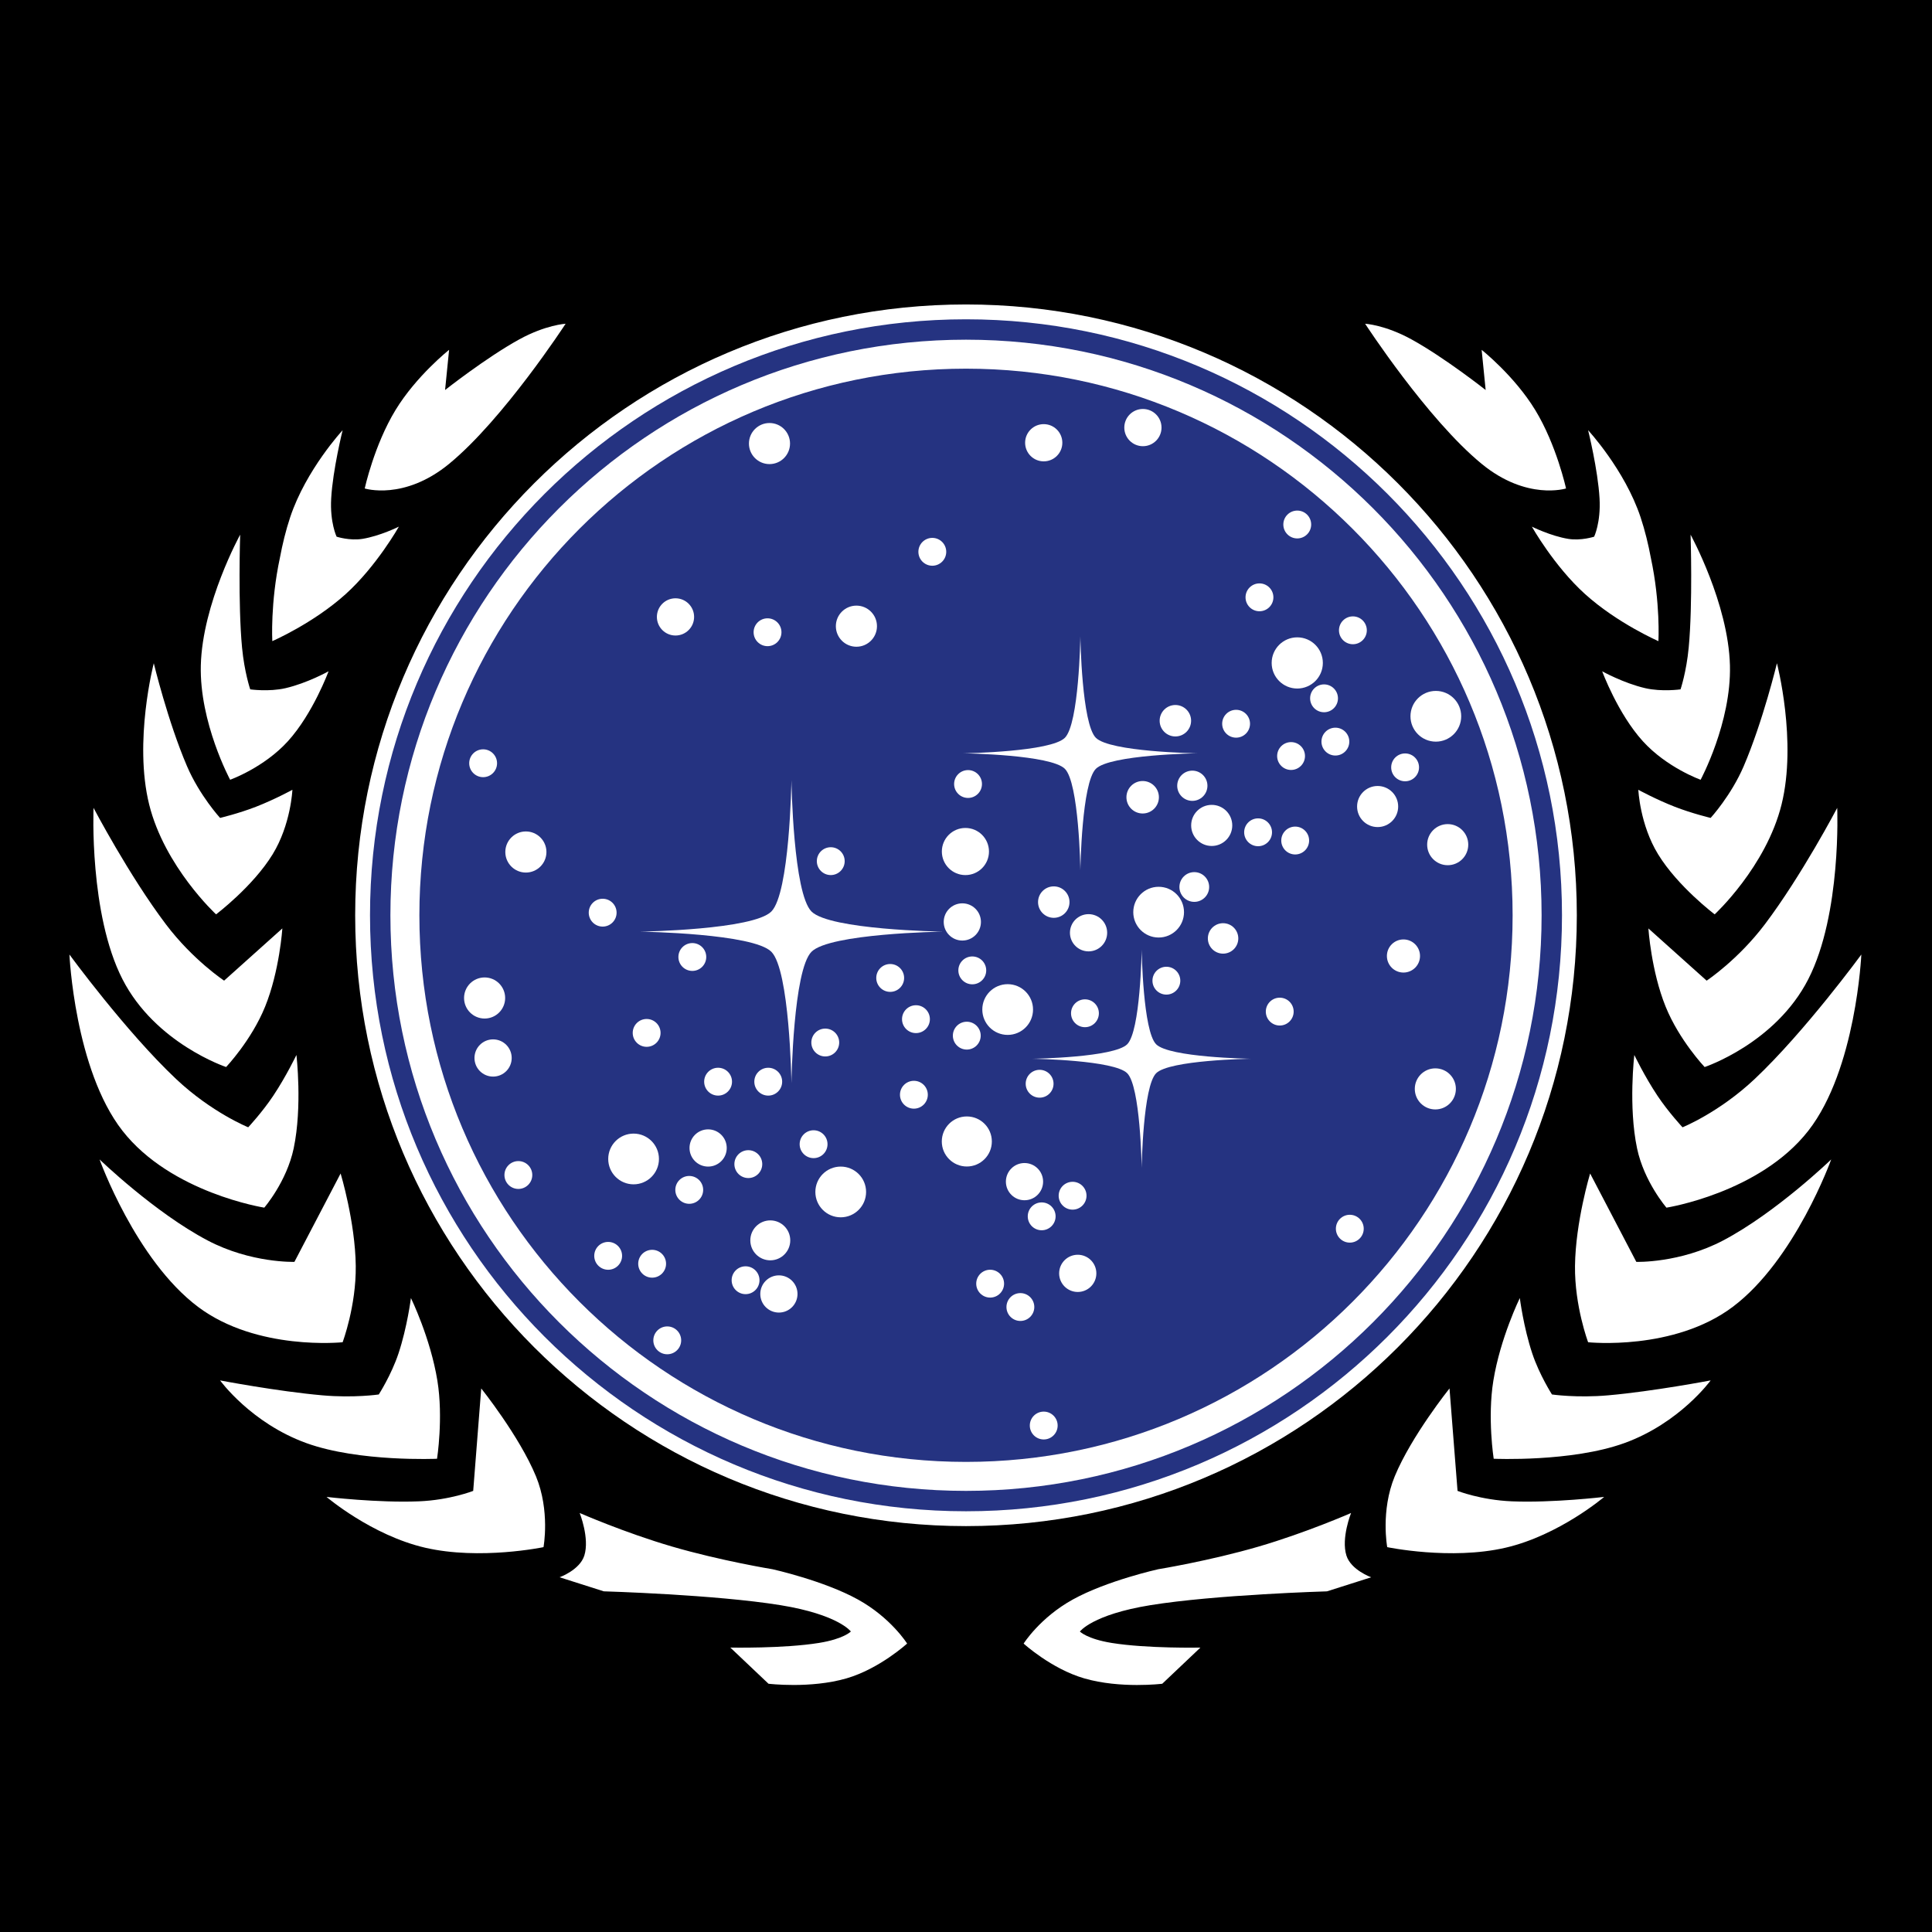
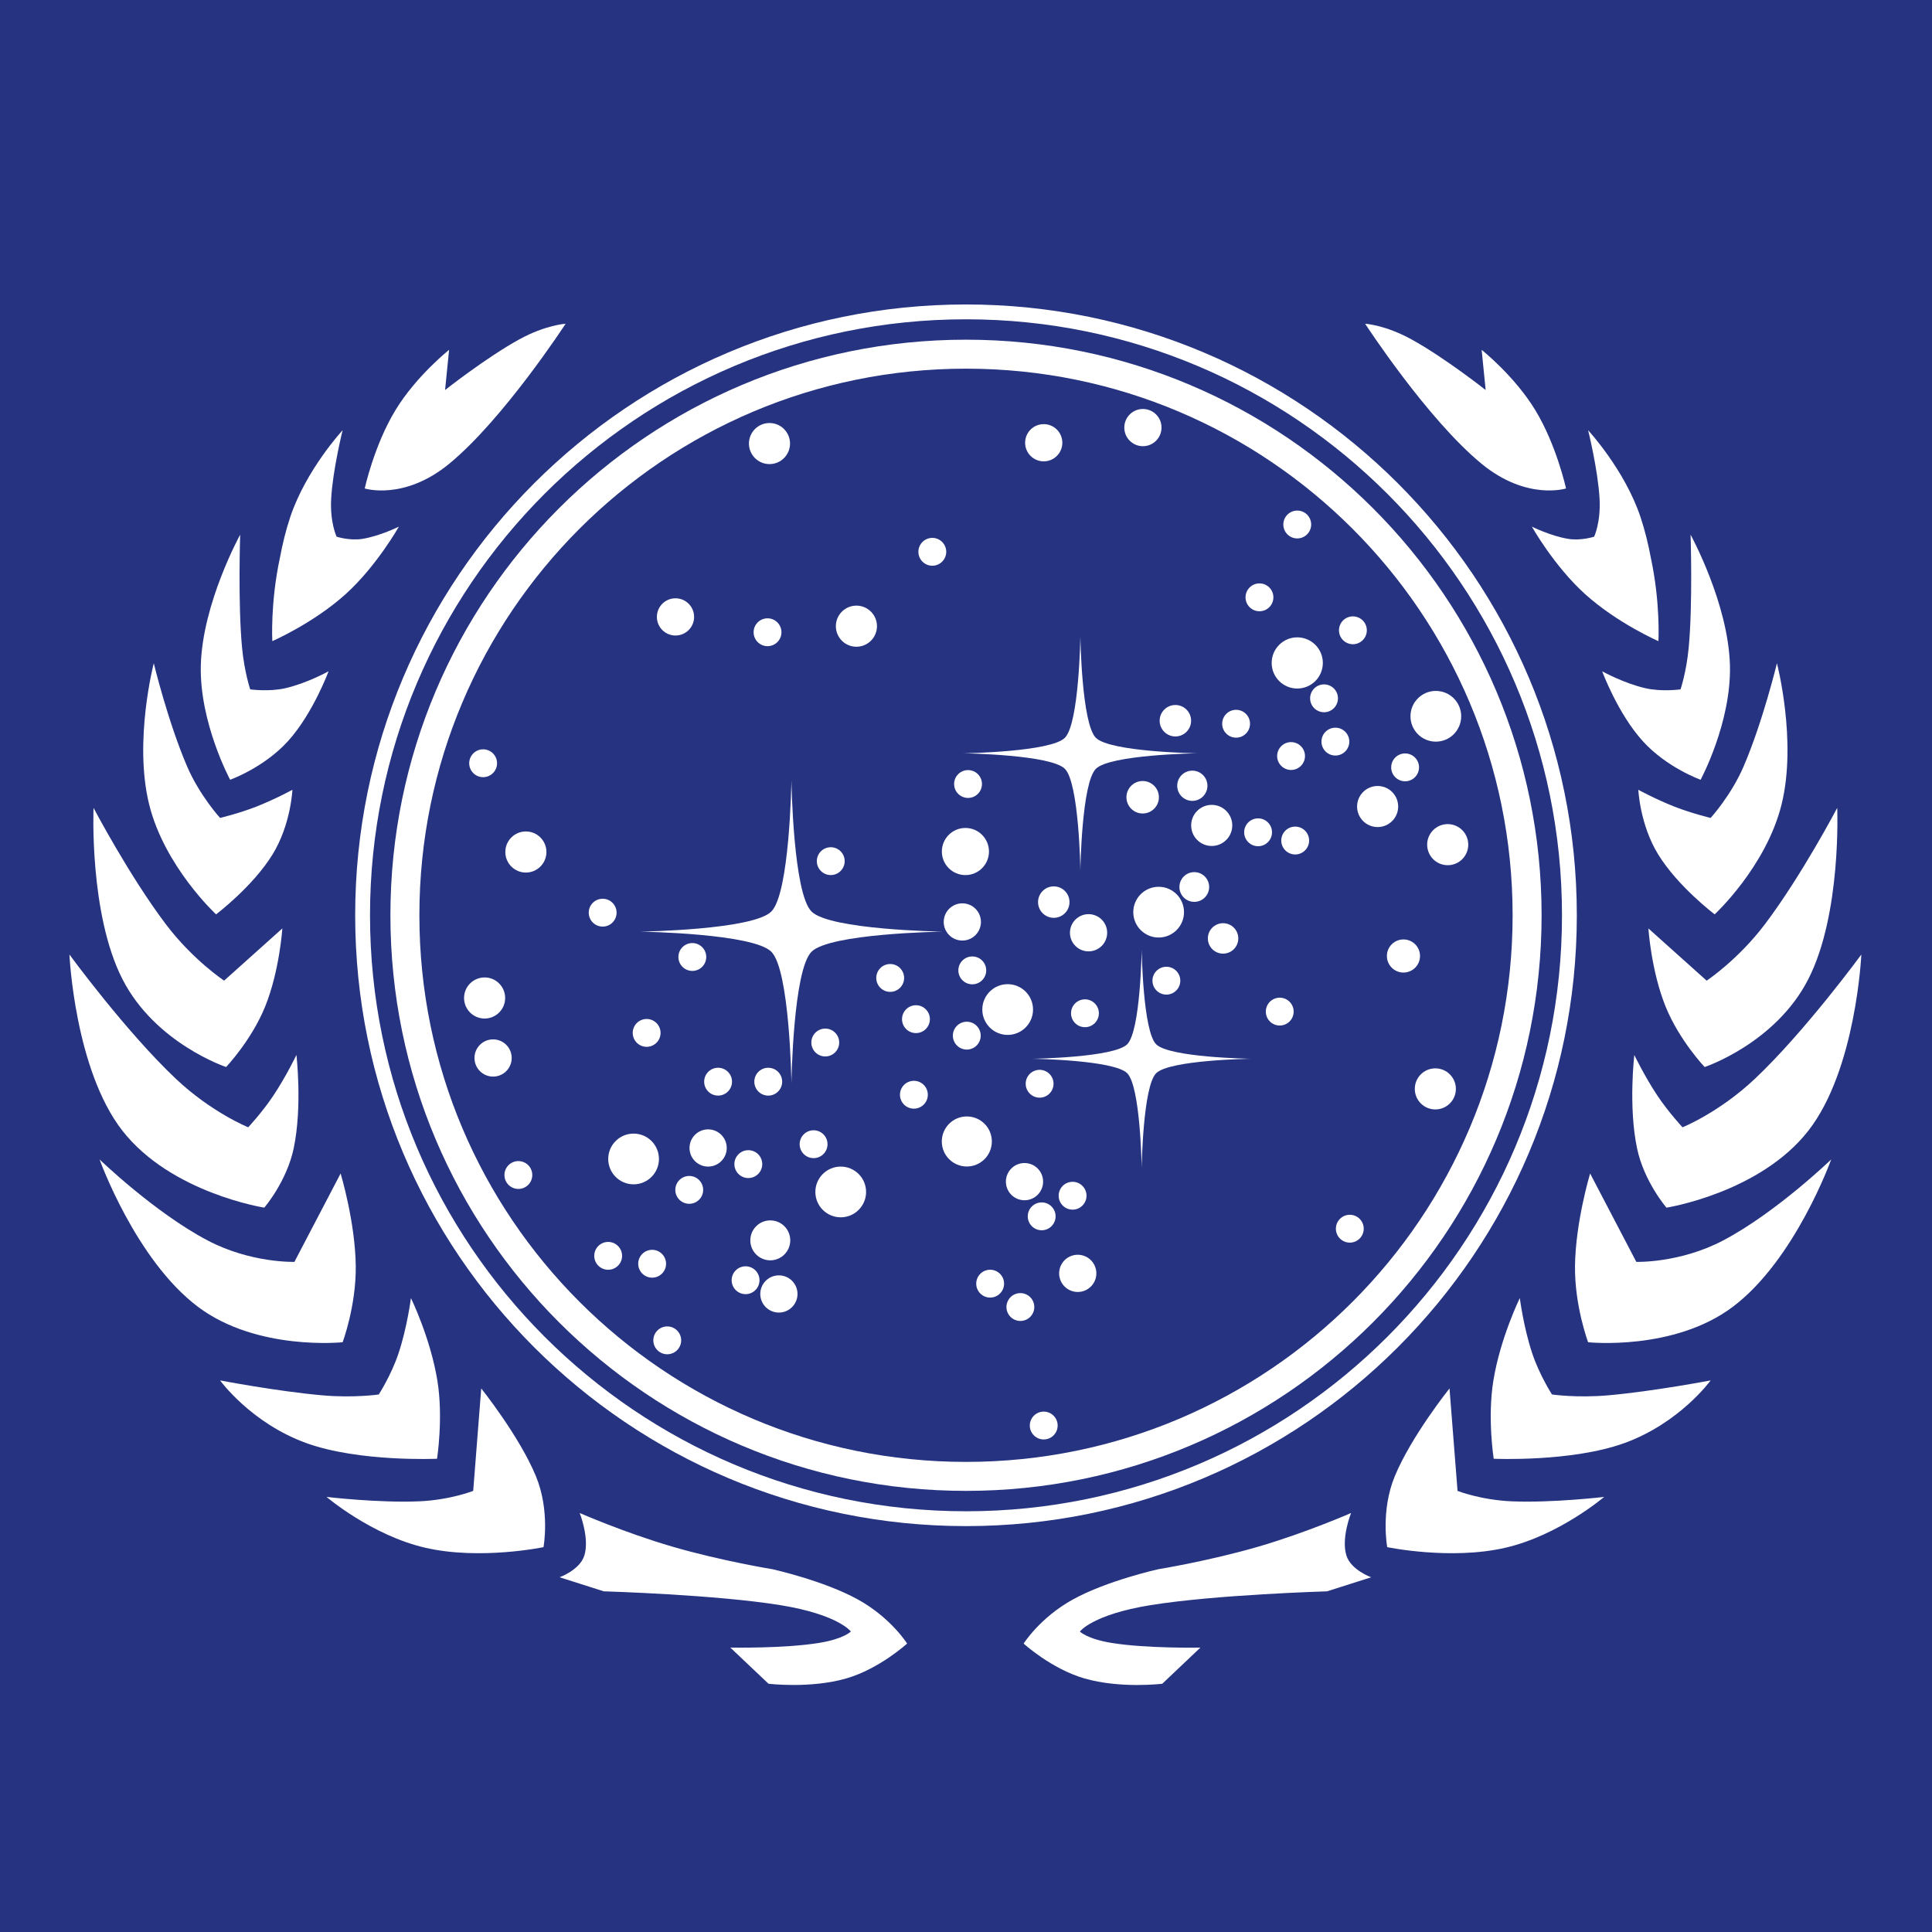
<svg xmlns="http://www.w3.org/2000/svg" width="280" height="280">
-   <rect width="280" height="280" fill="#000000" />
+   <rect width="280" height="280" fill="#253381" />
  <g transform="translate(-180, -4)">
    <path fill="#FFFFFF" d="M245.081,71.229c7.892-6.473,16.893-20.31,16.893-20.31s-2.884,0.159-6.729,2.273 c-4.786,2.632-10.741,7.333-10.741,7.333l0.582-5.822c0,0-4.741,3.756-7.768,8.729c-3.088,5.071-4.46,11.36-4.46,11.36 S238.543,76.589,245.081,71.229z M230.114,90.086c4.479-4.053,7.694-9.762,7.694-9.762s-2.735,1.362-5.283,1.773 c-1.853,0.298-3.742-0.317-3.742-0.317s-0.983-2.049-0.785-5.543c0.234-4.162,1.658-9.887,1.658-9.887s-5.305,5.723-7.599,12.605 c-0.645,1.934-1.126,3.942-1.491,5.888c-1.405,6.548-1.101,12.074-1.101,12.074S225.426,94.327,230.114,90.086z M221.729,111.418 c3.635-4.006,5.888-10.131,5.888-10.131s-3.078,1.718-6.243,2.449c-2.408,0.555-5.11,0.172-5.11,0.172s-0.847-2.492-1.185-6.058 c-0.601-6.355-0.272-16.361-0.272-16.361s-5.477,9.954-5.703,18.949c-0.209,8.3,4.249,16.569,4.249,16.569 S218.235,115.269,221.729,111.418z M211.314,136.515c0,0,5.326-4.017,8.2-8.705c2.648-4.321,2.863-9.347,2.863-9.347 s-2.567,1.404-5.3,2.467c-2.499,0.971-5.181,1.609-5.181,1.609s-2.973-3.246-4.799-7.509c-2.773-6.471-4.81-14.909-4.81-14.909 s-2.943,11.298-0.668,20.477C203.856,129.615,211.314,136.515,211.314,136.515z M212.77,158.641c0,0,3.673-3.872,5.651-8.749 c2.094-5.159,2.5-11.34,2.5-11.34l-8.441,7.569c0,0-4.536-3.005-8.433-8.16c-5.335-7.061-10.491-16.878-10.491-16.878 s-0.65,15.365,4.191,24.829C202.512,155.226,212.77,158.641,212.77,158.641z M218.301,179.021c0,0,3.242-3.754,4.261-8.588 c1.28-6.084,0.398-13.539,0.398-13.539s-1.477,3.089-3.359,5.913c-1.585,2.379-3.627,4.568-3.627,4.568s-5.294-2.132-10.464-7.007 c-7.273-6.861-15.448-18.032-15.448-18.032s0.754,16.66,7.68,25.535C204.788,176.901,218.301,179.021,218.301,179.021z M229.656,198.527c0,0,1.972-5.252,1.903-11.063c-0.076-6.391-2.194-13.394-2.194-13.394l-6.697,12.81c0,0-6.29,0.203-12.571-3.101 c-7.694-4.045-15.668-11.747-15.668-11.747s5.219,14.561,14.261,21.361C217.248,199.831,229.656,198.527,229.656,198.527z M243.339,215.414c0,0,0.928-5.921,0.051-11.314c-1.007-6.195-3.835-11.977-3.835-11.977s-0.536,4.23-1.805,8.035 c-1.037,3.112-2.854,5.939-2.854,5.939s-3.589,0.529-8.163,0.126c-6.562-0.581-14.837-2.163-14.837-2.163s4.47,6.184,12.52,9.091 C232.078,215.917,243.339,215.414,243.339,215.414z M249.744,205.223l-1.164,14.848c0,0-3.374,1.328-7.871,1.513 c-5.929,0.244-13.384-0.639-13.384-0.639s6.521,5.563,14.293,7.362c7.948,1.84,17.151-0.083,17.151-0.083s0.98-5.251-1.095-10.271 C255.264,212.118,249.744,205.223,249.744,205.223z M304.339,235.812c-4.975-2.746-12.38-4.387-12.38-4.387 s-7.459-1.217-14.534-3.28c-6.896-2.013-13.415-4.871-13.415-4.871s1.464,3.644,0.677,6.162c-0.657,2.102-3.588,3.153-3.588,3.153 l6.404,2.038c0,0,16.171,0.471,25.625,2.009c8.388,1.363,10.187,3.813,10.187,3.813s-1.023,1.077-4.626,1.657 c-5.144,0.83-12.843,0.673-12.843,0.673l5.53,5.241c0,0,6.063,0.739,11.299-0.777c4.789-1.388,8.791-5.047,8.791-5.047 S309.114,238.449,304.339,235.812z M394.738,71.229c6.537,5.36,12.223,3.563,12.223,3.563s-1.372-6.289-4.46-11.361 c-3.026-4.972-7.77-8.729-7.77-8.729l0.582,5.822c0,0-5.955-4.702-10.741-7.333c-3.844-2.115-6.728-2.273-6.728-2.273 S386.845,64.757,394.738,71.229z M409.705,90.086c4.688,4.24,10.647,6.833,10.647,6.833s0.306-5.52-1.097-12.063 c-0.364-1.95-0.85-3.964-1.493-5.9c-2.296-6.883-7.601-12.605-7.601-12.605s1.422,5.726,1.658,9.888 c0.197,3.495-0.785,5.543-0.785,5.543s-1.891,0.615-3.742,0.317c-2.547-0.412-5.282-1.773-5.282-1.773 S405.224,86.034,409.705,90.086z M412.2,101.287c0,0,2.253,6.125,5.889,10.131c3.495,3.853,8.378,5.59,8.378,5.59 s4.457-8.27,4.249-16.569c-0.229-8.995-5.704-18.949-5.704-18.949s0.328,10.006-0.272,16.361c-0.338,3.565-1.184,6.057-1.184,6.057 s-2.703,0.384-5.112-0.172C415.279,103.005,412.2,101.287,412.2,101.287z M422.741,120.93c-2.73-1.063-5.301-2.467-5.301-2.467 s0.216,5.024,2.864,9.347c2.874,4.688,8.2,8.705,8.2,8.705s7.457-6.9,9.691-15.917c2.275-9.179-0.668-20.477-0.668-20.477 s-2.035,8.438-4.81,14.908c-1.827,4.264-4.798,7.51-4.798,7.51S425.24,121.901,422.741,120.93z M427.34,146.123l-8.443-7.568 c0,0,0.406,6.181,2.5,11.339c1.979,4.878,5.652,8.75,5.652,8.75s10.258-3.416,15.021-12.729c4.843-9.464,4.193-24.829,4.193-24.829 s-5.156,9.818-10.492,16.878C431.875,143.117,427.34,146.123,427.34,146.123z M434.309,160.369 c-5.171,4.876-10.464,7.008-10.464,7.008s-2.042-2.19-3.628-4.568c-1.883-2.823-3.359-5.913-3.359-5.913s-0.883,7.454,0.399,13.539 c1.017,4.834,4.259,8.588,4.259,8.588s13.514-2.121,20.562-11.15c6.928-8.874,7.68-25.534,7.68-25.534 S441.584,153.508,434.309,160.369z M417.149,186.881l-6.696-12.81c0,0-2.116,7.002-2.192,13.394 c-0.069,5.81,1.901,11.063,1.901,11.063s12.408,1.304,20.968-5.133c9.042-6.801,14.262-21.361,14.262-21.361 s-7.977,7.702-15.668,11.747C423.438,187.084,417.149,186.881,417.149,186.881z M404.922,206.096c0,0-1.815-2.827-2.854-5.939 c-1.269-3.805-1.805-8.035-1.805-8.035s-2.829,5.781-3.835,11.977c-0.877,5.395,0.05,11.314,0.05,11.314s11.262,0.503,18.923-2.264 c8.051-2.907,12.521-9.091,12.521-9.091s-8.277,1.581-14.839,2.162C408.51,206.626,404.922,206.096,404.922,206.096z M399.109,221.584c-4.498-0.186-7.871-1.513-7.871-1.513l-1.165-14.848c0,0-5.52,6.894-7.933,12.729 c-2.075,5.021-1.094,10.271-1.094,10.271s9.202,1.925,17.149,0.083c7.772-1.8,14.293-7.362,14.293-7.362 S405.038,221.828,399.109,221.584z M375.131,229.436c-0.787-2.521,0.677-6.161,0.677-6.161s-6.519,2.858-13.415,4.87 c-7.076,2.063-14.534,3.28-14.534,3.28s-7.405,1.64-12.378,4.387c-4.775,2.637-7.128,6.387-7.128,6.387s4.003,3.658,8.79,5.046 c5.236,1.519,11.299,0.777,11.299,0.777l5.531-5.241c0,0-7.699,0.158-12.843-0.671c-3.603-0.582-4.625-1.658-4.625-1.658 s1.798-2.45,10.186-3.813c9.454-1.538,25.624-2.009,25.624-2.009l6.405-2.038C378.719,232.59,375.788,231.538,375.131,229.436z" />
    <circle cx="320" cy="136.65" r="87.45" fill="#253381" stroke="#FFFFFF" stroke-width="2.15" />
    <circle cx="320" cy="136.65" r="81.32" fill="#253381" stroke="#FFFFFF" stroke-width="4.2" />
    <path fill="#FFFFFF" d="M316.675,139.02c0.003,0,0.004,0,0.004,0h-0.007c-0.354-0.006-16.407-0.262-19.06-2.913 c-2.651-2.651-2.907-18.705-2.912-19.059v-0.007c0,0,0,0.001,0,0.004c0-0.003,0-0.004,0-0.004v0.007 c-0.006,0.354-0.261,16.407-2.913,19.059c-2.637,2.638-18.537,2.905-19.051,2.913h-0.013c0,0,0.003,0,0.007,0 c-0.004,0-0.007,0-0.007,0h0.013c0.515,0.007,16.414,0.275,19.051,2.912c2.652,2.651,2.907,18.705,2.913,19.059v0.007 c0,0,0-0.001,0-0.004c0,0.002,0,0.004,0,0.004v-0.007c0.006-0.354,0.261-16.406,2.913-19.059 c2.651-2.651,18.705-2.907,19.059-2.912h0.007C316.678,139.02,316.677,139.02,316.675,139.02z" />
    <path fill="#FFFFFF" d="M353.525,113.174c0.002,0,0.003,0,0.003,0h-0.006c-0.272-0.004-12.656-0.2-14.701-2.246 s-2.242-14.429-2.247-14.7v-0.004c0,0,0,0,0,0.002c0-0.001,0-0.002,0-0.002v0.004c-0.004,0.271-0.201,12.654-2.245,14.7 c-2.034,2.034-14.299,2.24-14.696,2.246h-0.011c0,0,0.003,0,0.007,0c-0.004,0-0.007,0-0.007,0h0.011 c0.397,0.007,12.662,0.212,14.696,2.247c2.045,2.045,2.242,14.43,2.245,14.701v0.006c0,0,0-0.001,0-0.003c0,0.002,0,0.003,0,0.003 v-0.006c0.005-0.271,0.202-12.656,2.248-14.701c2.045-2.045,14.428-2.243,14.7-2.247h0.006 C353.527,113.174,353.526,113.174,353.525,113.174z" />
    <path fill="#FFFFFF" d="M361.284,157.443c0.001,0,0.003,0,0.003,0h-0.006c-0.253-0.004-11.813-0.189-13.722-2.097 c-1.91-1.909-2.094-13.469-2.098-13.724v-0.005c0,0,0,0.001,0,0.003c0-0.001,0-0.003,0-0.003v0.005 c-0.005,0.254-0.188,11.813-2.098,13.723c-1.898,1.898-13.347,2.092-13.717,2.098h-0.01c0,0,0.002,0,0.005,0 c-0.003,0-0.005,0-0.005,0h0.01c0.37,0.007,11.818,0.199,13.717,2.097c1.91,1.91,2.094,13.469,2.098,13.723v0.006c0,0,0,0,0-0.002 c0,0.001,0,0.002,0,0.002v-0.006c0.005-0.253,0.188-11.813,2.098-13.723c1.909-1.909,13.469-2.093,13.722-2.097h0.006 C361.287,157.443,361.285,157.443,361.284,157.443z" />
    <circle cx="347.919" cy="136.197" r="3.676" fill="#FFFFFF" />
    <circle cx="326.039" cy="150.310" r="3.676" fill="#FFFFFF" />
    <circle cx="301.844" cy="176.746" r="3.676" fill="#FFFFFF" />
    <circle cx="319.915" cy="127.409" r="3.415" fill="#FFFFFF" />
    <circle cx="320.119" cy="169.431" r="3.627" fill="#FFFFFF" />
    <circle cx="271.824" cy="171.966" r="3.676" fill="#FFFFFF" />
    <circle cx="388.092" cy="107.809" r="3.676" fill="#FFFFFF" />
    <circle cx="368.008" cy="100.078" r="3.709" fill="#FFFFFF" />
    <circle cx="319.468" cy="137.615" r="2.697" fill="#FFFFFF" />
    <circle cx="282.627" cy="170.373" r="2.697" fill="#FFFFFF" />
    <circle cx="251.462" cy="157.331" r="2.697" fill="#FFFFFF" />
    <circle cx="331.265" cy="068.166" r="2.697" fill="#FFFFFF" />
    <circle cx="345.639" cy="065.969" r="2.697" fill="#FFFFFF" />
    <circle cx="256.214" cy="127.479" r="2.979" fill="#FFFFFF" />
    <circle cx="250.233" cy="148.636" r="2.978" fill="#FFFFFF" />
    <circle cx="304.118" cy="094.751" r="2.979" fill="#FFFFFF" />
    <circle cx="291.237" cy="095.629" r="2.018" fill="#FFFFFF" />
    <circle cx="315.118" cy="083.972" r="2.018" fill="#FFFFFF" />
    <circle cx="320.296" cy="117.625" r="2.018" fill="#FFFFFF" />
    <circle cx="300.400" cy="128.804" r="2.018" fill="#FFFFFF" />
    <circle cx="309.013" cy="145.731" r="2.019" fill="#FFFFFF" />
    <circle cx="312.448" cy="162.657" r="2.018" fill="#FFFFFF" />
    <circle cx="312.747" cy="151.705" r="2.019" fill="#FFFFFF" />
    <circle cx="320.114" cy="154.094" r="2.018" fill="#FFFFFF" />
    <circle cx="349.040" cy="146.128" r="2.018" fill="#FFFFFF" />
    <circle cx="337.240" cy="150.850" r="2.018" fill="#FFFFFF" />
    <circle cx="362.332" cy="124.622" r="2.018" fill="#FFFFFF" />
    <circle cx="320.911" cy="144.635" r="2.019" fill="#FFFFFF" />
    <circle cx="330.669" cy="161.064" r="2.018" fill="#FFFFFF" />
    <circle cx="367.709" cy="125.816" r="2.019" fill="#FFFFFF" />
    <circle cx="383.639" cy="115.212" r="2.018" fill="#FFFFFF" />
    <circle cx="383.400" cy="142.550" r="2.400" fill="#FFFFFF" />
    <circle cx="359.145" cy="108.890" r="2.018" fill="#FFFFFF" />
    <circle cx="371.890" cy="105.206" r="2.018" fill="#FFFFFF" />
    <circle cx="373.534" cy="111.479" r="2.018" fill="#FFFFFF" />
    <circle cx="362.531" cy="090.569" r="2.019" fill="#FFFFFF" />
    <circle cx="376.072" cy="095.349" r="2.018" fill="#FFFFFF" />
    <circle cx="368.008" cy="080.015" r="2.018" fill="#FFFFFF" />
    <circle cx="299.604" cy="155.090" r="2.019" fill="#FFFFFF" />
    <circle cx="297.911" cy="169.826" r="2.019" fill="#FFFFFF" />
    <circle cx="288.452" cy="172.713" r="2.019" fill="#FFFFFF" />
    <circle cx="284.071" cy="160.765" r="2.018" fill="#FFFFFF" />
    <circle cx="291.339" cy="160.766" r="2.018" fill="#FFFFFF" />
    <circle cx="273.716" cy="153.696" r="2.018" fill="#FFFFFF" />
    <circle cx="280.337" cy="142.694" r="2.018" fill="#FFFFFF" />
    <circle cx="267.343" cy="136.271" r="2.018" fill="#FFFFFF" />
    <circle cx="250.019" cy="114.615" r="2.018" fill="#FFFFFF" />
    <circle cx="255.125" cy="174.292" r="2.018" fill="#FFFFFF" />
    <circle cx="268.140" cy="186.006" r="2.018" fill="#FFFFFF" />
    <circle cx="279.890" cy="176.447" r="2.018" fill="#FFFFFF" />
    <circle cx="331.265" cy="210.599" r="2.018" fill="#FFFFFF" />
    <circle cx="274.513" cy="187.151" r="2.018" fill="#FFFFFF" />
    <circle cx="276.703" cy="198.253" r="2.018" fill="#FFFFFF" />
    <circle cx="288.054" cy="189.540" r="2.018" fill="#FFFFFF" />
    <circle cx="327.881" cy="193.424" r="2.018" fill="#FFFFFF" />
    <circle cx="330.968" cy="180.281" r="2.018" fill="#FFFFFF" />
    <circle cx="375.624" cy="182.073" r="2.018" fill="#FFFFFF" />
    <circle cx="365.469" cy="150.609" r="2.018" fill="#FFFFFF" />
    <circle cx="357.257" cy="140.003" r="2.206" fill="#FFFFFF" />
    <circle cx="353.085" cy="132.550" r="2.155" fill="#FFFFFF" />
    <circle cx="332.721" cy="134.739" r="2.279" fill="#FFFFFF" />
    <circle cx="350.344" cy="108.453" r="2.279" fill="#FFFFFF" />
    <circle cx="345.604" cy="119.544" r="2.353" fill="#FFFFFF" />
    <circle cx="323.500" cy="190.038" r="2.018" fill="#FFFFFF" />
    <circle cx="335.448" cy="177.293" r="2.018" fill="#FFFFFF" />
    <circle cx="367.111" cy="113.570" r="2.018" fill="#FFFFFF" />
    <circle cx="352.801" cy="117.878" r="2.190" fill="#FFFFFF" />
    <circle cx="277.898" cy="093.407" r="2.697" fill="#FFFFFF" />
    <circle cx="328.478" cy="175.252" r="2.697" fill="#FFFFFF" />
    <circle cx="336.195" cy="188.545" r="2.697" fill="#FFFFFF" />
    <circle cx="292.883" cy="191.531" r="2.697" fill="#FFFFFF" />
    <circle cx="291.636" cy="183.762" r="2.894" fill="#FFFFFF" />
    <circle cx="291.520" cy="068.284" r="2.977" fill="#FFFFFF" />
    <circle cx="355.611" cy="123.626" r="2.978" fill="#FFFFFF" />
    <circle cx="379.657" cy="120.888" r="2.977" fill="#FFFFFF" />
    <circle cx="388.020" cy="161.811" r="2.977" fill="#FFFFFF" />
    <circle cx="389.813" cy="126.414" r="2.978" fill="#FFFFFF" />
    <circle cx="337.762" cy="139.183" r="2.697" fill="#FFFFFF" />
  </g>
</svg>
